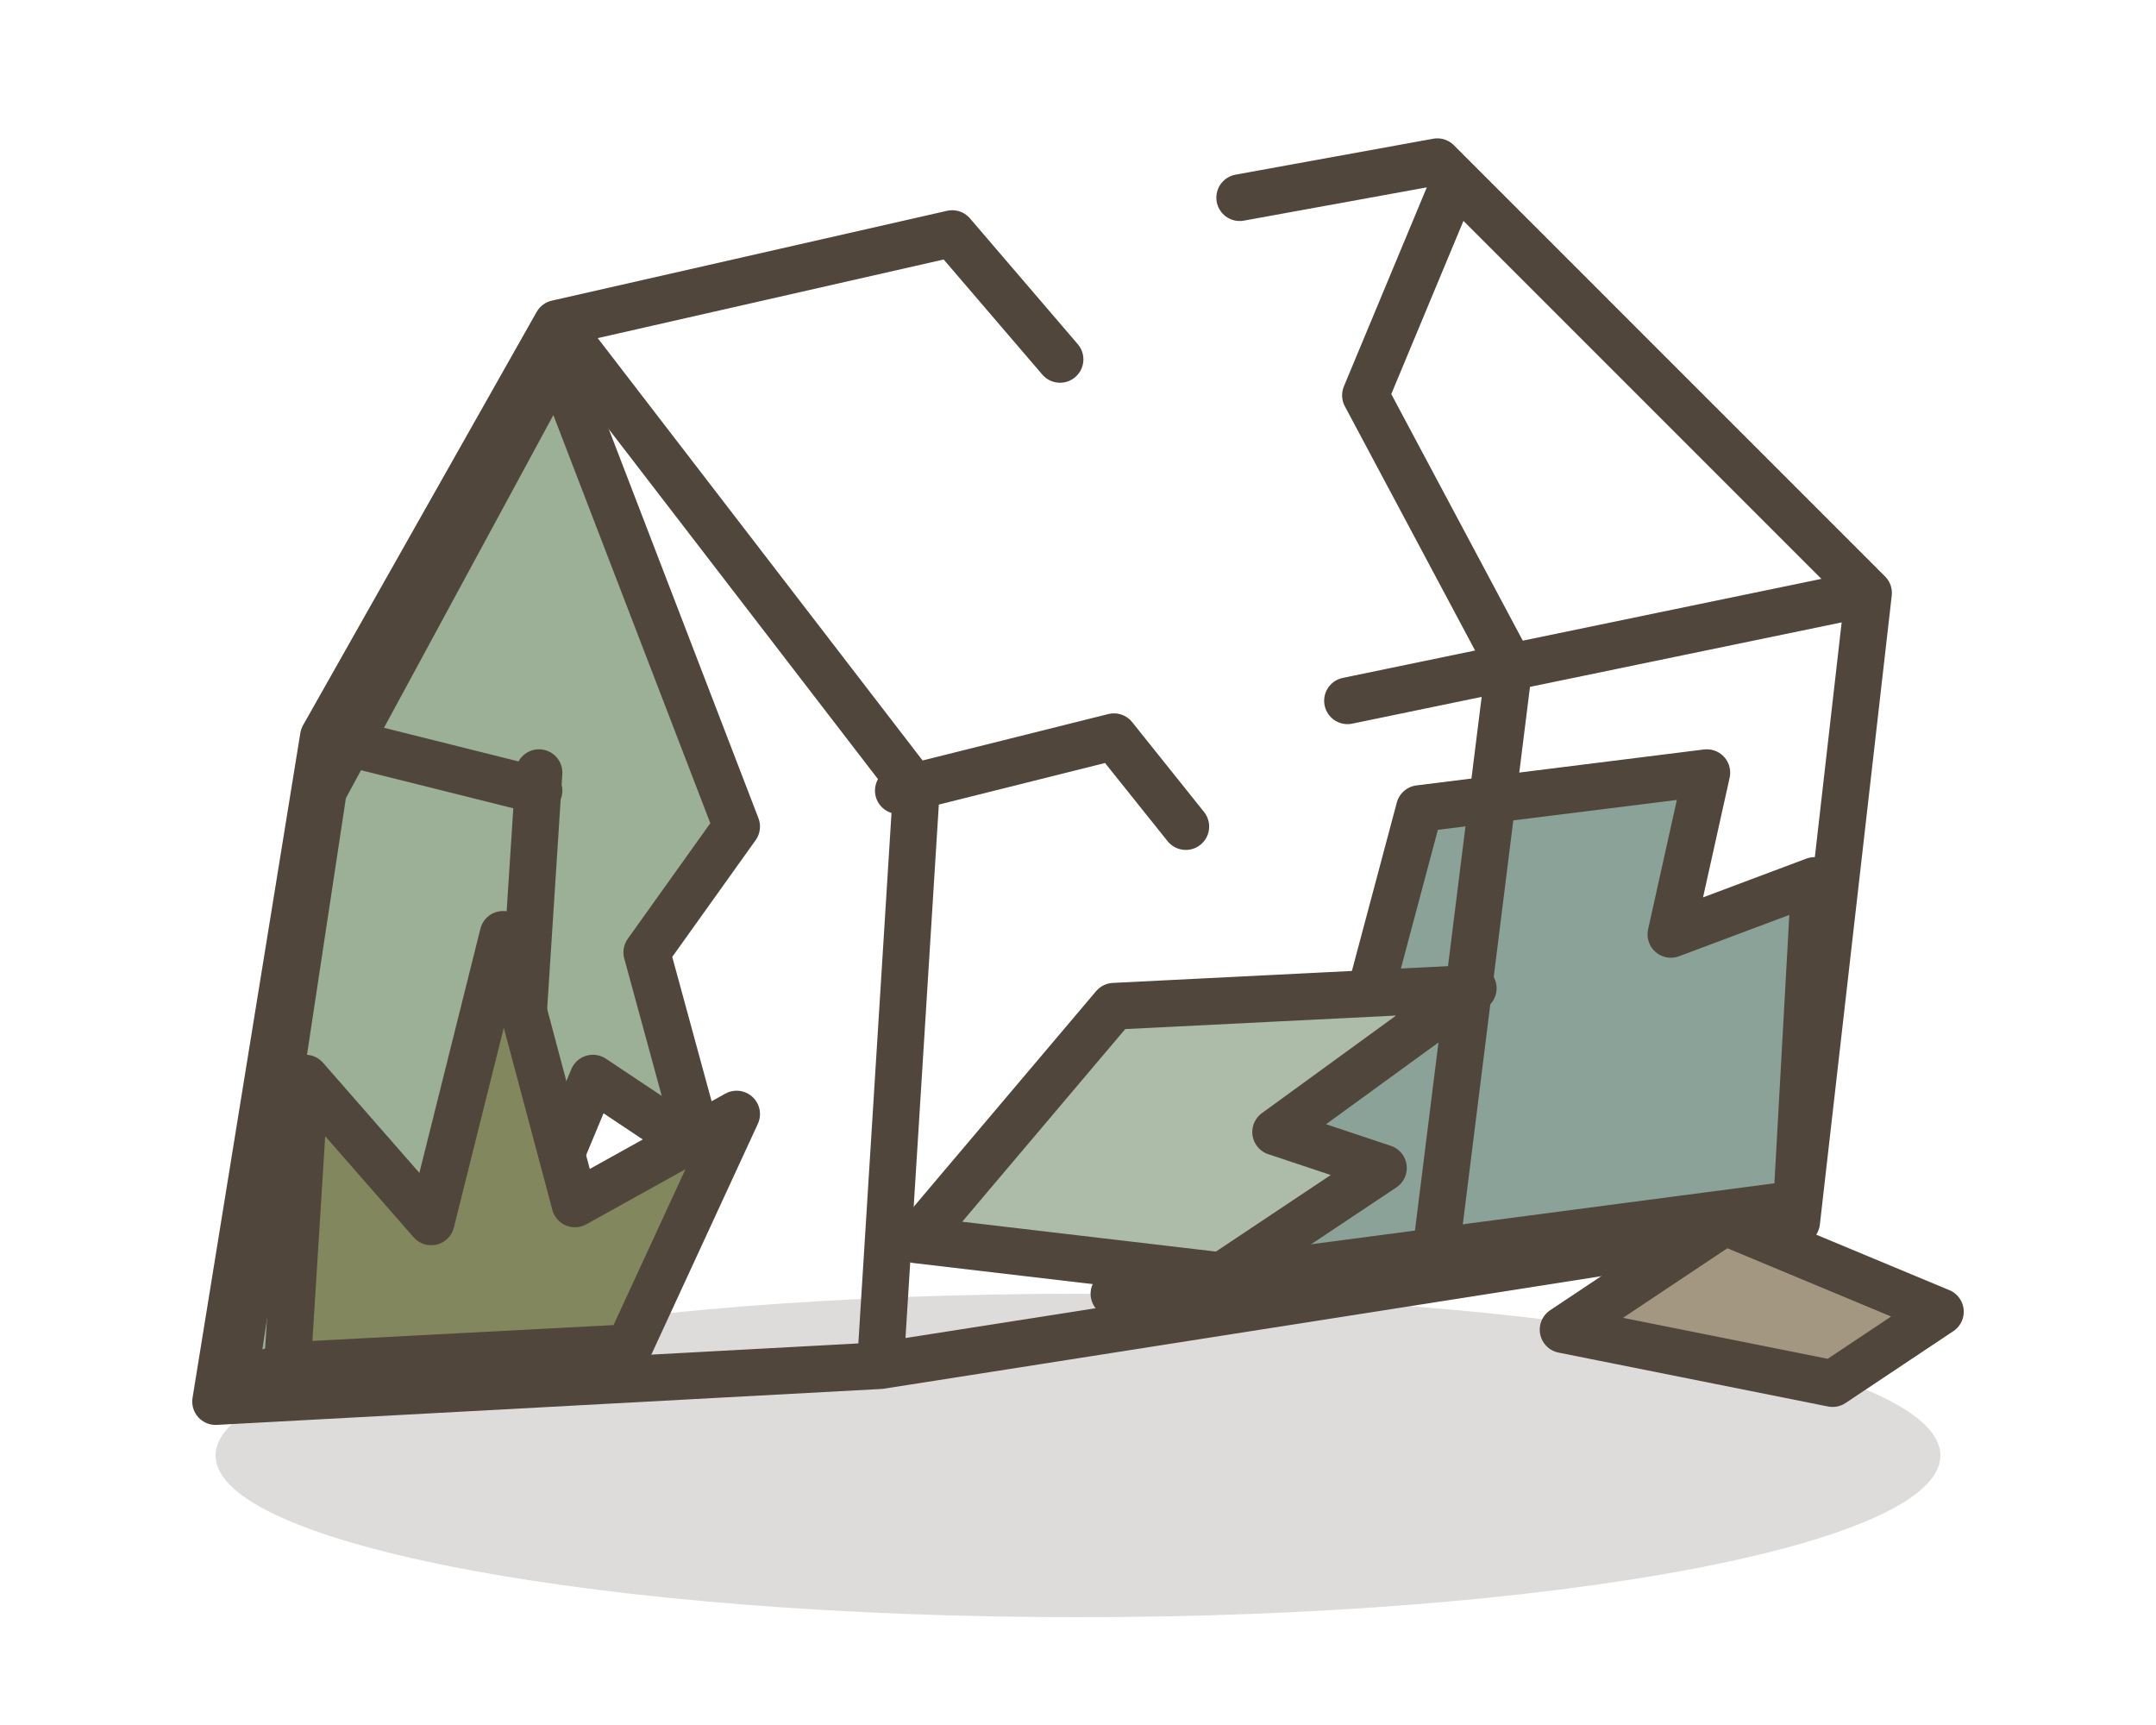
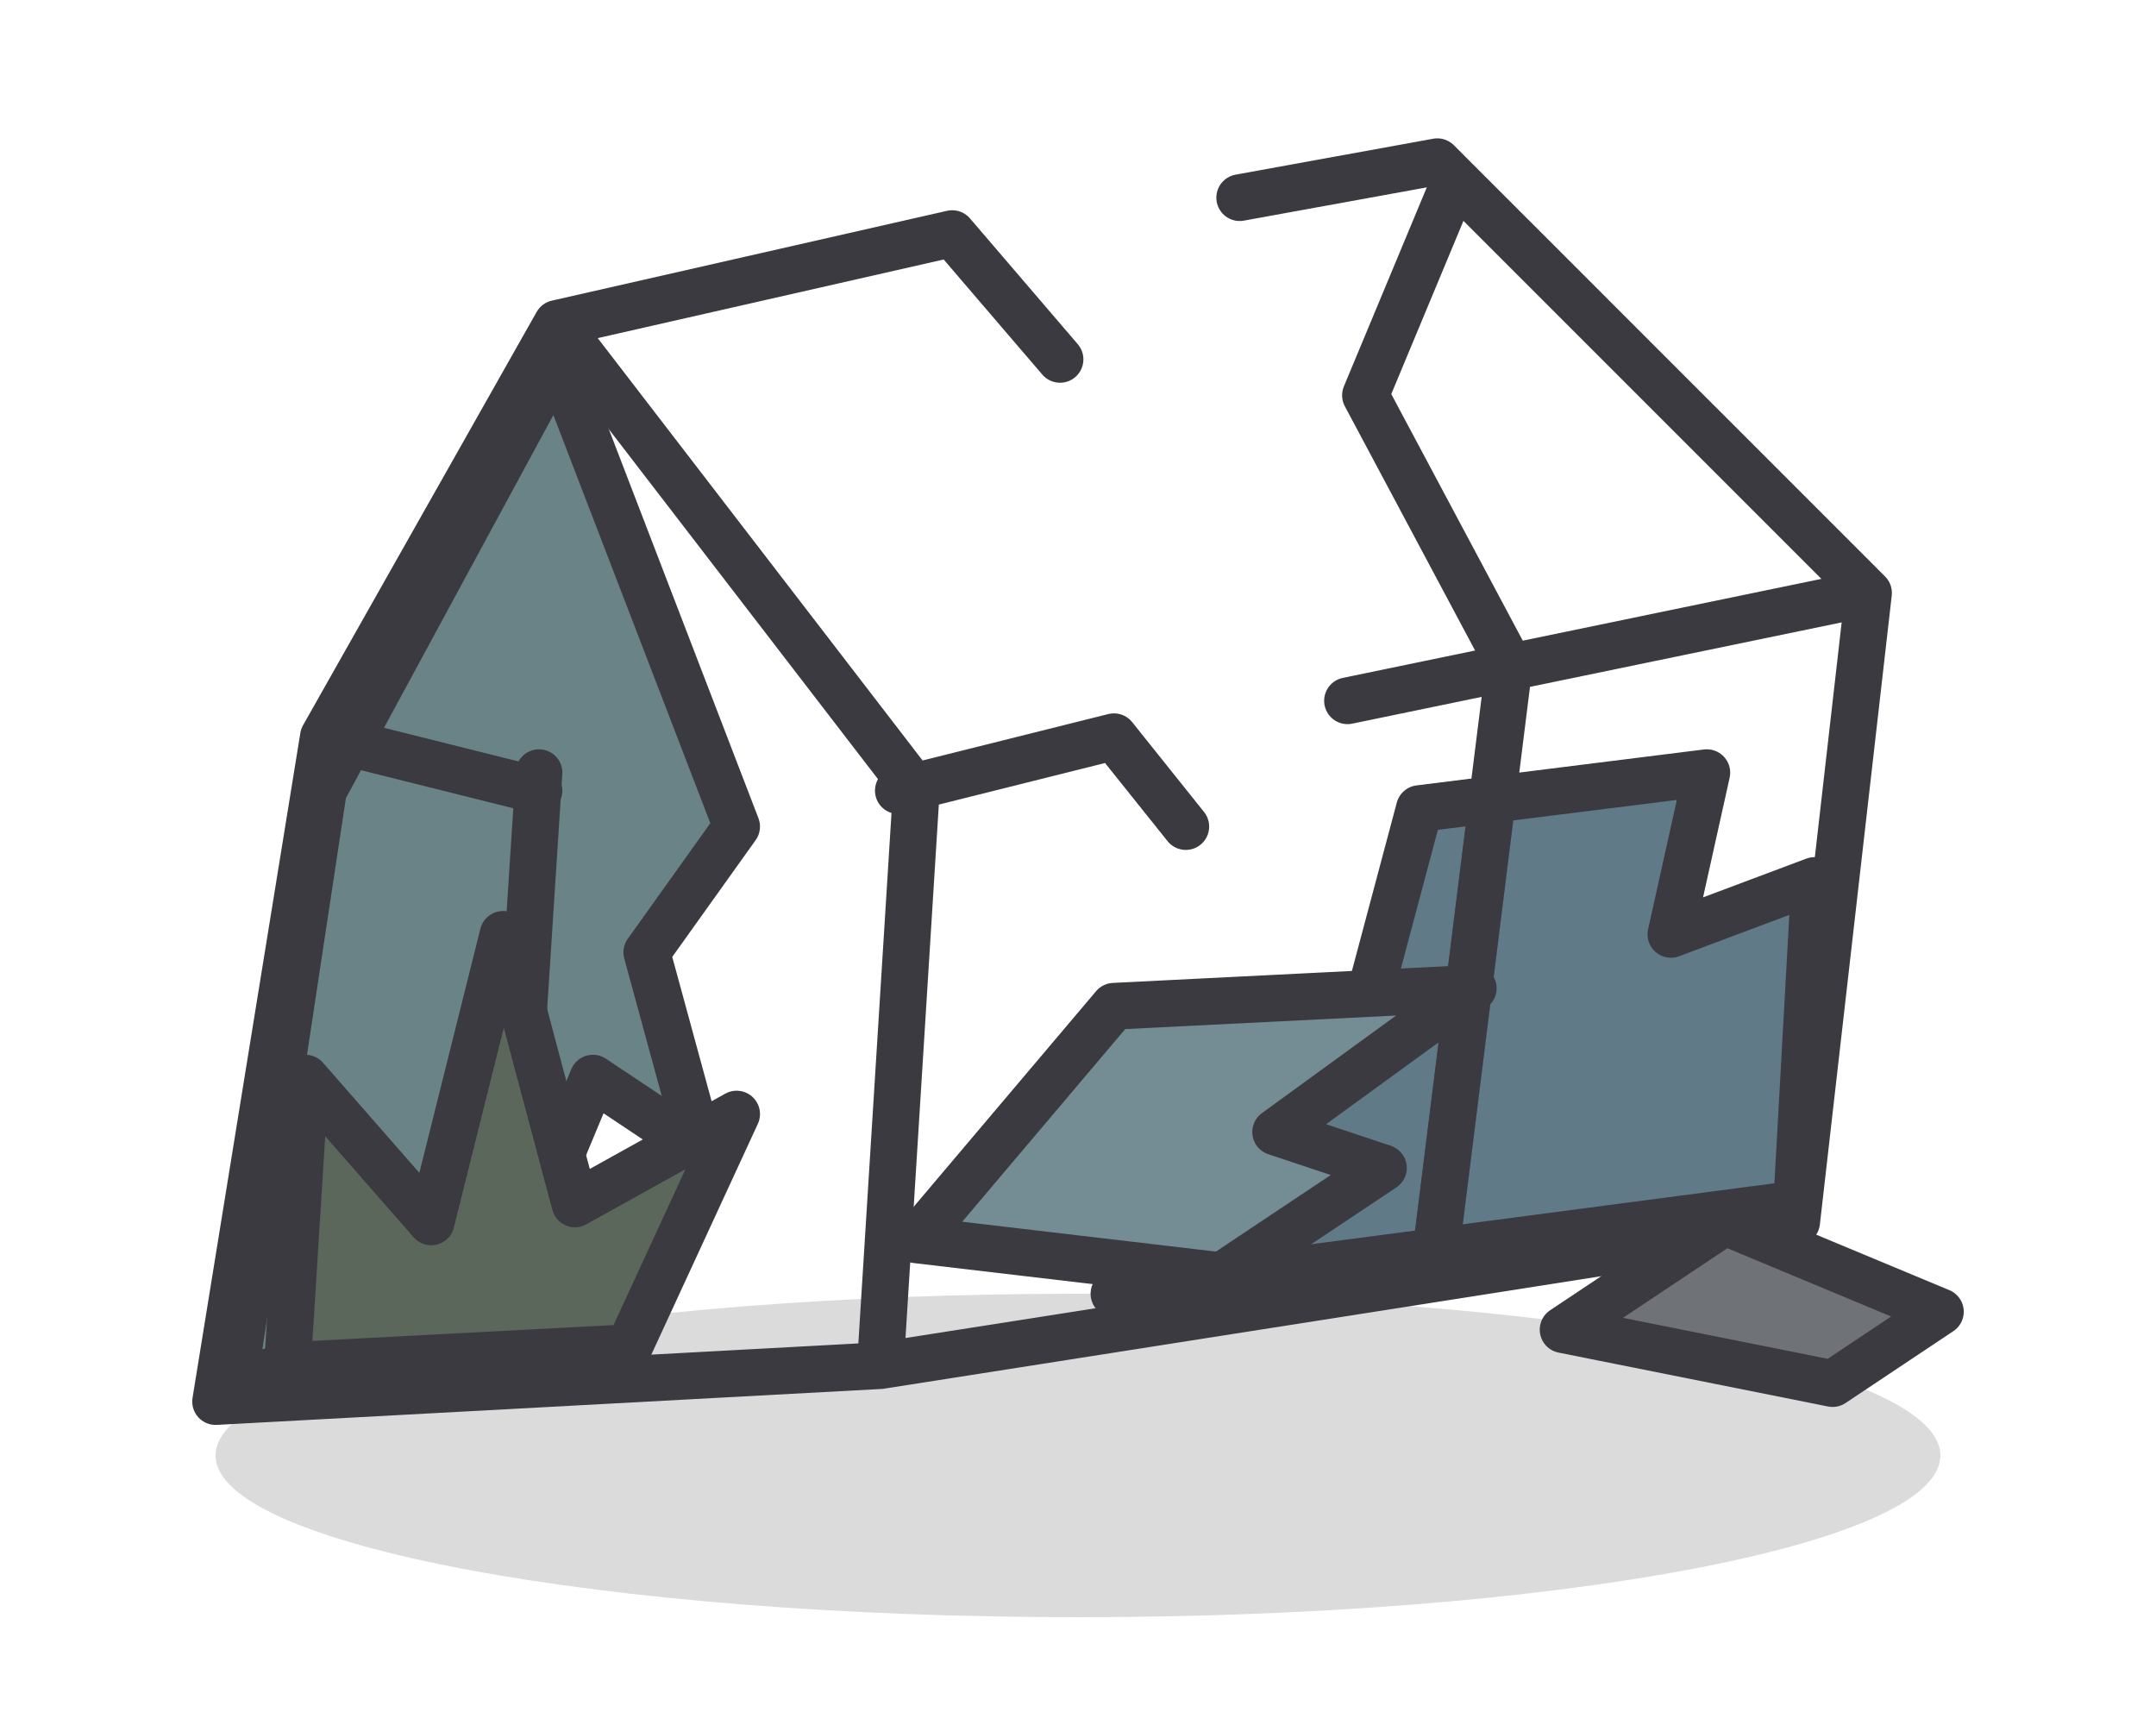
<svg xmlns="http://www.w3.org/2000/svg" width="120" height="96" viewBox="0 0 120 96">
-   <ellipse cx="60" cy="81" rx="48" ry="9" fill="#473f38" opacity=".18" />
-   <g stroke="#51463c" stroke-width="2.6" stroke-linejoin="round" stroke-linecap="round">
-     <path d="m13 77 5-33 13-24 10 26-5 7 3 11-6-4-5 12z" fill="#9caf97" />
-     <path d="m62 72 8-16 5 4 4-15 16-2-2 9 8-3-1 18z" fill="#8ba298" />
+   <ellipse cx="60" cy="81" rx="48" ry="9" fill="#35353d" opacity=".18" />
+   <g stroke="#3b3a40" stroke-width="2.6" stroke-linejoin="round" stroke-linecap="round">
+     <path d="m13 77 5-33 13-24 10 26-5 7 3 11-6-4-5 12z" fill="#6a8387" />
+     <path d="m62 72 8-16 5 4 4-15 16-2-2 9 8-3-1 18z" fill="#607a88" />
    <path d="M12 78l6-37 13-23 20 26-2 32zm19-60 22-5 6 7m10-9 11-2 24 24-4 35-51 8M18 41l12 3m20 0 12-3 4 5m9-7 29-6m-23-23-5 12 8 15-4 32M30 43l-2 31" fill="none" />
-     <path d="m51 69 11-13 20-1-11 8 6 2-9 6z" fill="#acbca8" />
-     <path d="m16 76 1-16 7 8 4-16 4 15 9-5-6 13z" fill="#82875e" />
-     <path d="m87 74 9-6 12 5-6 4z" fill="#a39781" />
+     <path d="m51 69 11-13 20-1-11 8 6 2-9 6z" fill="#748c94" />
+     <path d="m16 76 1-16 7 8 4-16 4 15 9-5-6 13z" fill="#5a675a" />
+     <path d="m87 74 9-6 12 5-6 4z" fill="#6f7276" />
  </g>
</svg>
